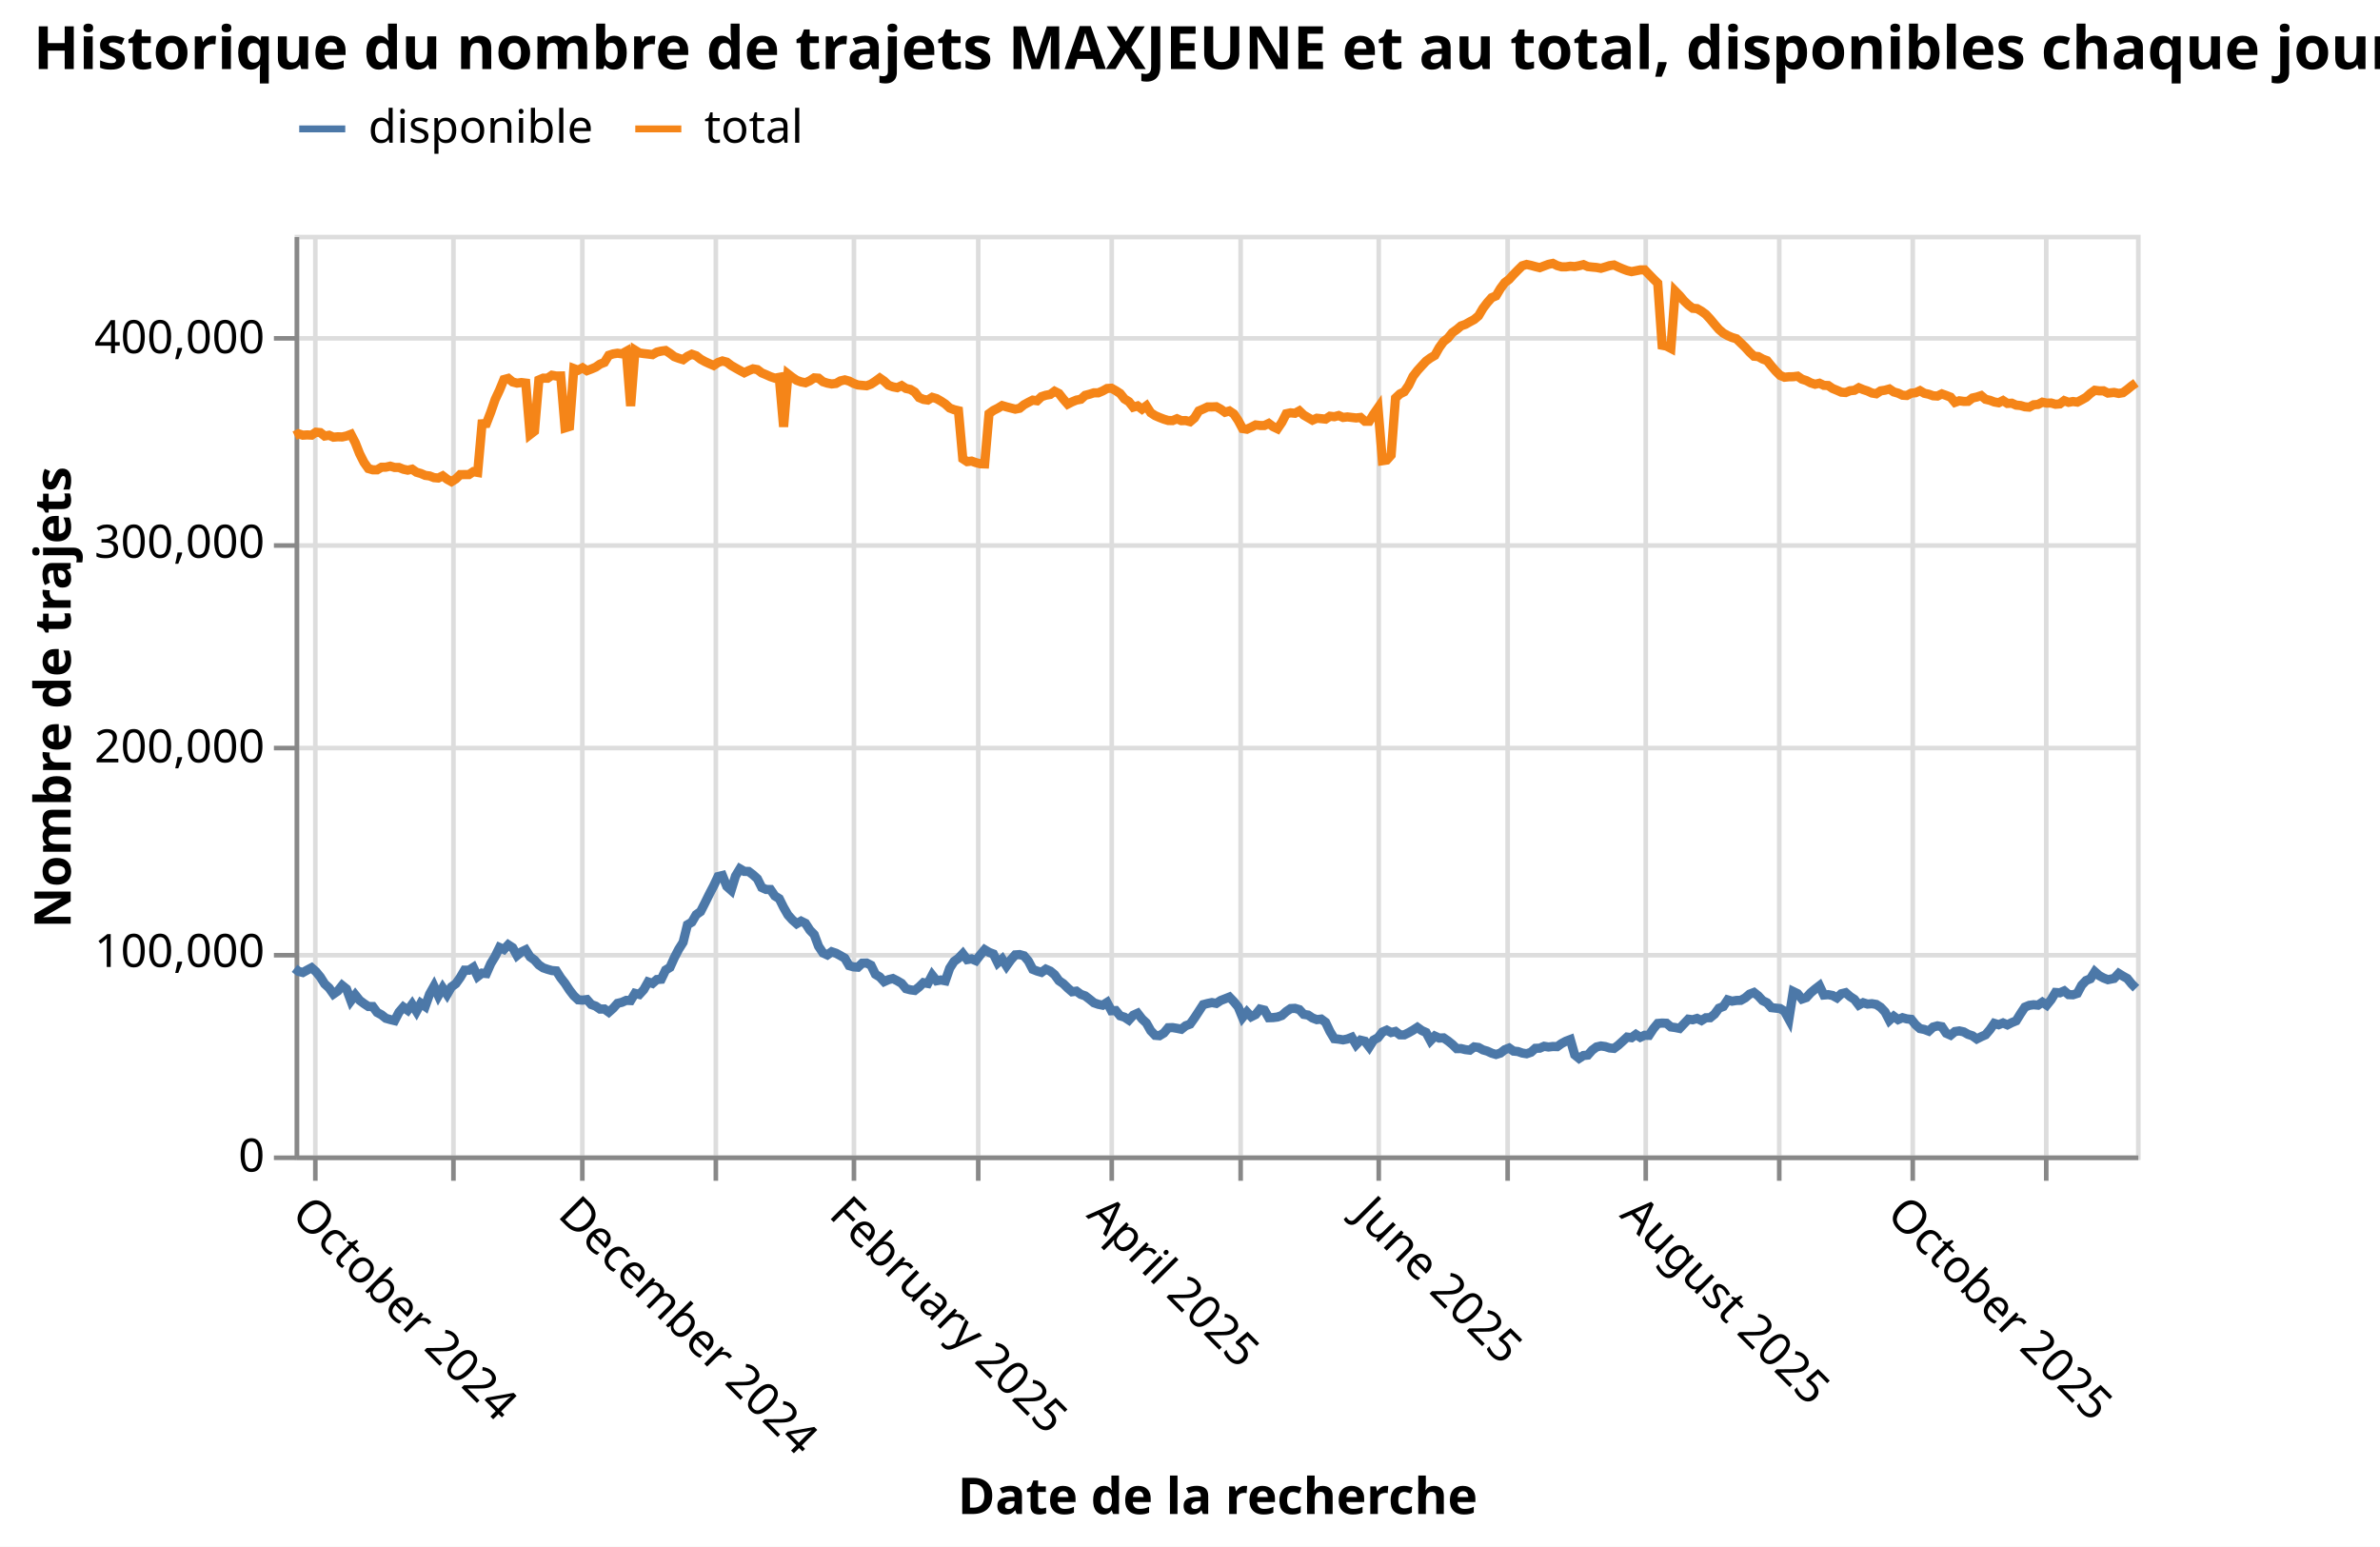
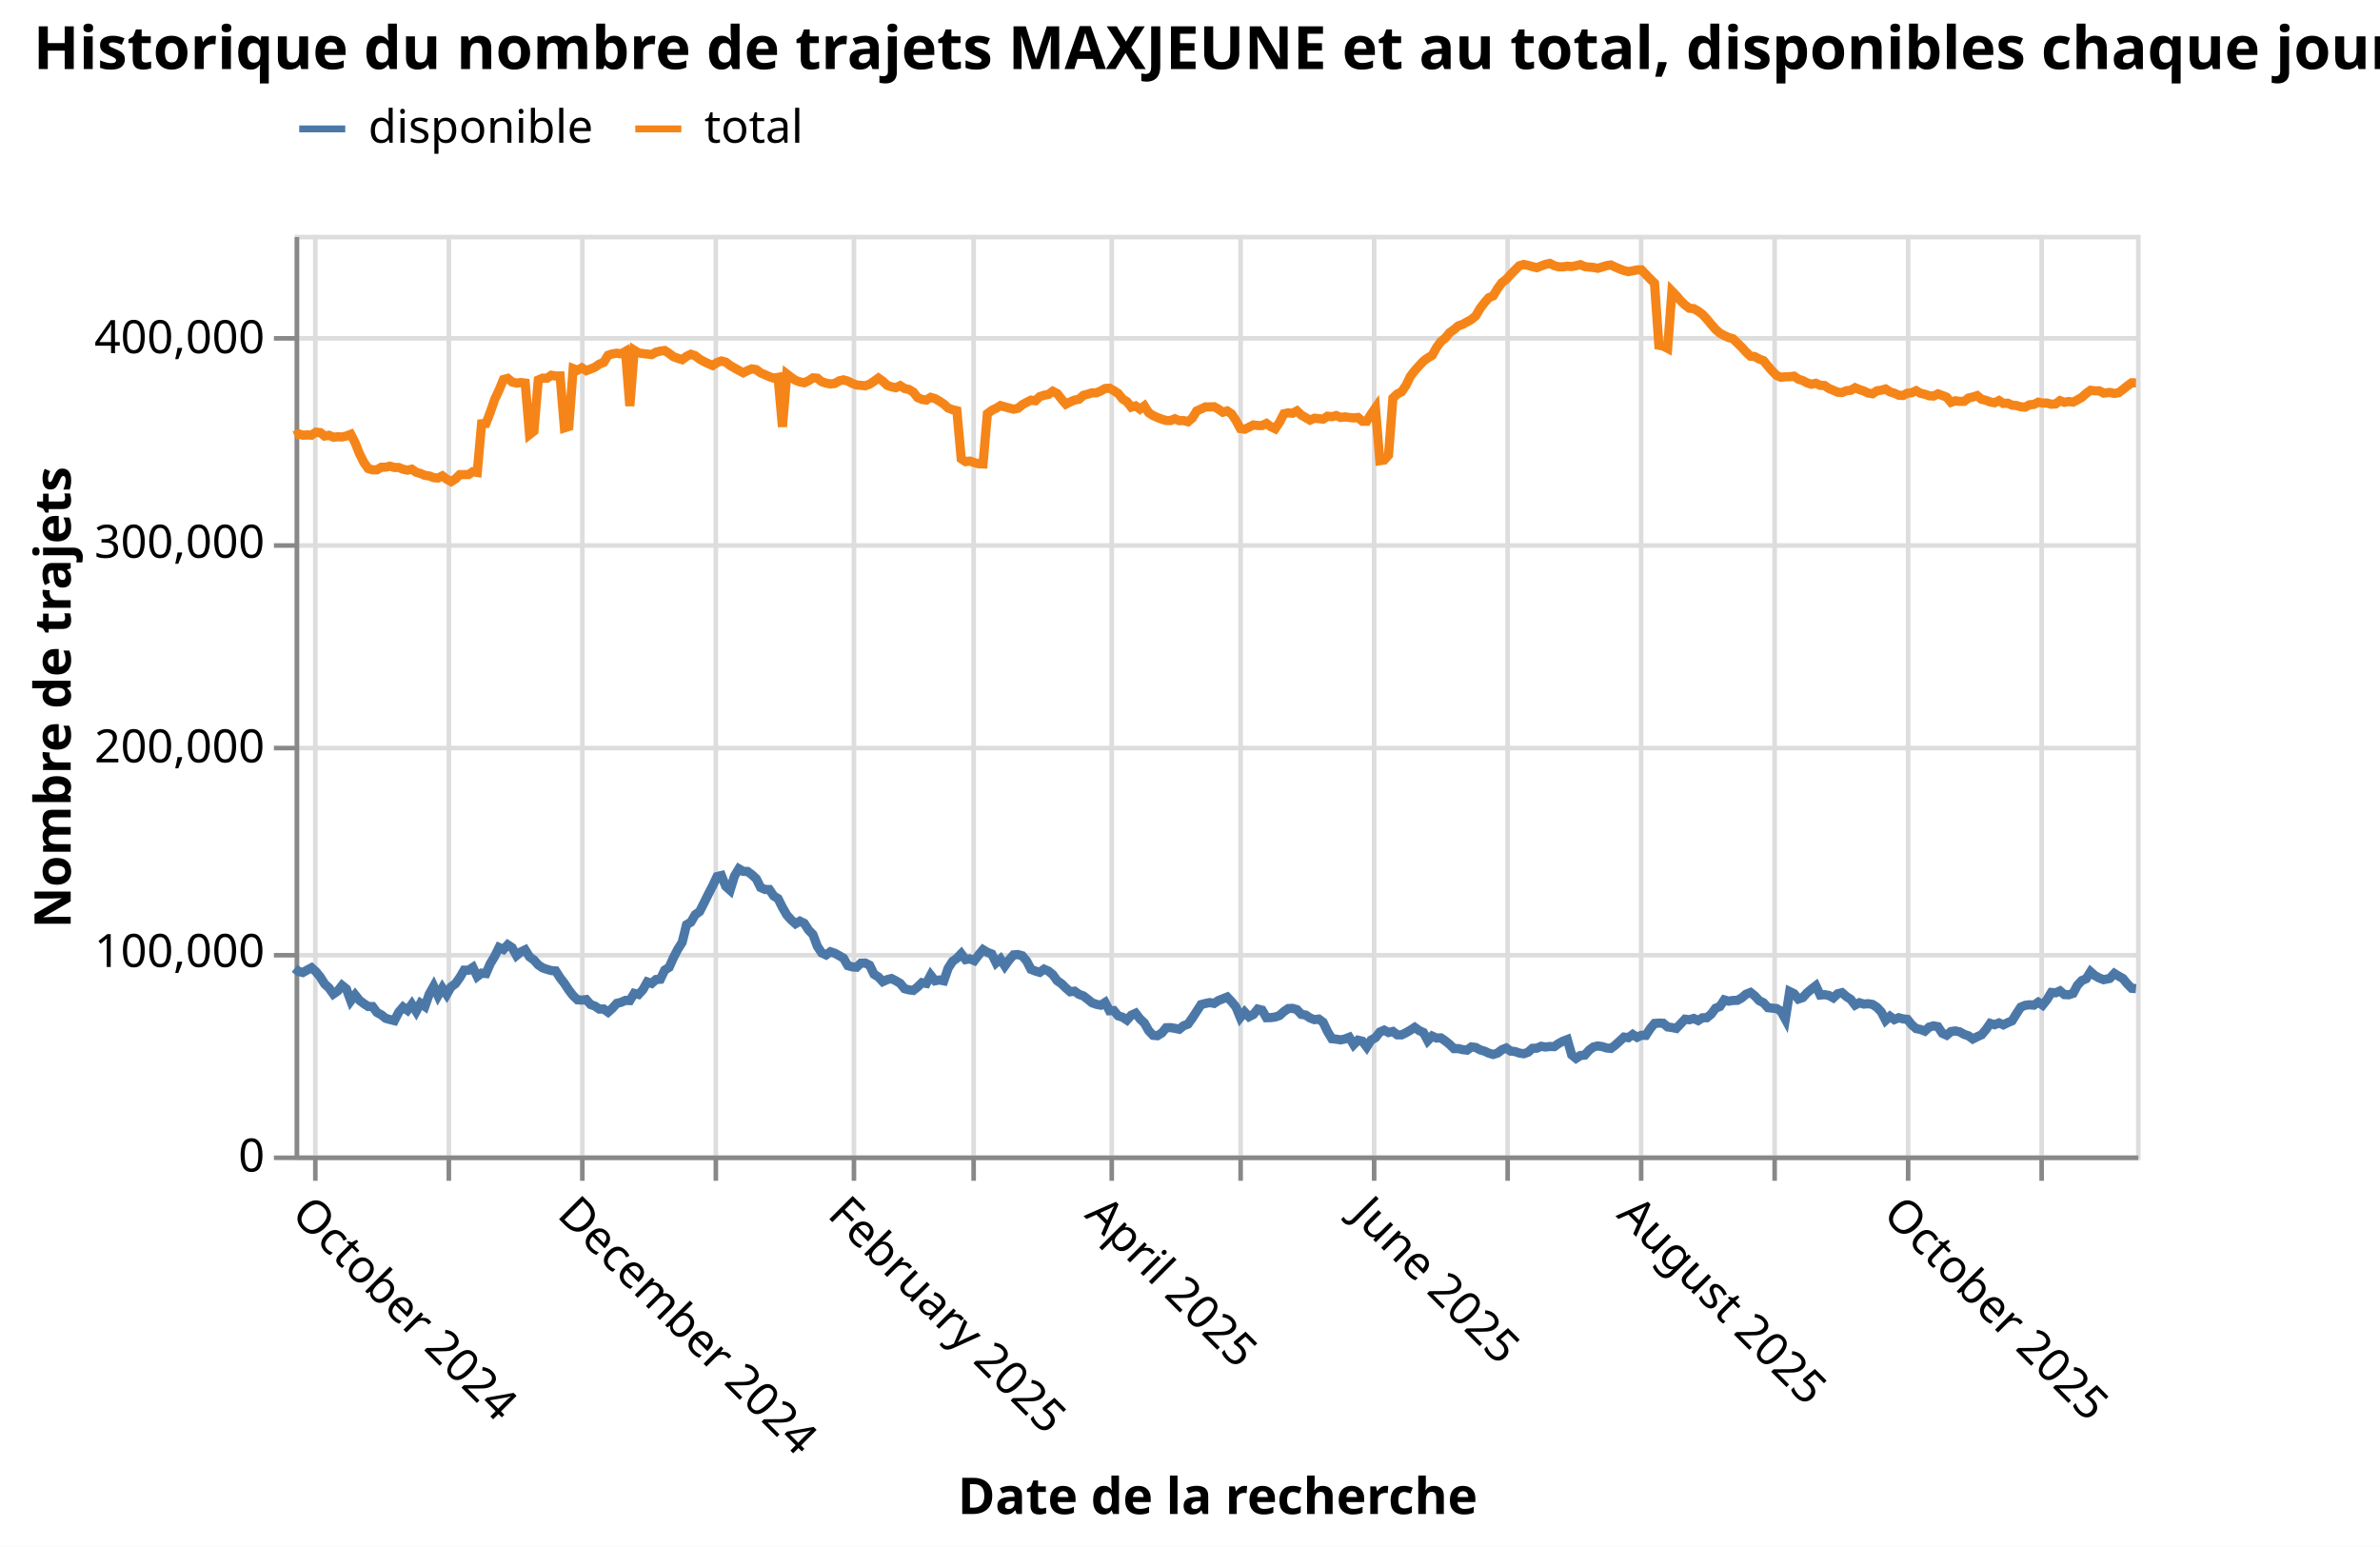
<svg xmlns="http://www.w3.org/2000/svg" version="1.1" class="marks" width="517" height="336" viewBox="0 0 517 336">
  <rect width="517" height="336" fill="white" />
  <g fill="none" stroke-miterlimit="10" transform="translate(64,51)">
    <g class="mark-group role-frame root" role="graphics-object" aria-roledescription="group mark container">
      <g transform="translate(0,0)">
        <path class="background" aria-hidden="true" d="M0.5,0.5h400v200h-400Z" stroke="#ddd" />
        <g>
          <g class="mark-group role-axis" aria-hidden="true">
            <g transform="translate(0.5,200.5)">
              <path class="background" aria-hidden="true" d="M0,0h0v0h0Z" pointer-events="none" />
              <g>
                <g class="mark-rule role-axis-grid" pointer-events="none">
                  <line transform="translate(4,-200)" x2="0" y2="200" stroke="#ddd" stroke-width="1" opacity="1" />
-                   <line transform="translate(34,-200)" x2="0" y2="200" stroke="#ddd" stroke-width="1" opacity="1" />
+                   <line transform="translate(33,-200)" x2="0" y2="200" stroke="#ddd" stroke-width="1" opacity="1" />
                  <line transform="translate(62,-200)" x2="0" y2="200" stroke="#ddd" stroke-width="1" opacity="1" />
                  <line transform="translate(91,-200)" x2="0" y2="200" stroke="#ddd" stroke-width="1" opacity="1" />
                  <line transform="translate(121,-200)" x2="0" y2="200" stroke="#ddd" stroke-width="1" opacity="1" />
-                   <line transform="translate(148,-200)" x2="0" y2="200" stroke="#ddd" stroke-width="1" opacity="1" />
+                   <line transform="translate(147,-200)" x2="0" y2="200" stroke="#ddd" stroke-width="1" opacity="1" />
                  <line transform="translate(177,-200)" x2="0" y2="200" stroke="#ddd" stroke-width="1" opacity="1" />
                  <line transform="translate(205,-200)" x2="0" y2="200" stroke="#ddd" stroke-width="1" opacity="1" />
-                   <line transform="translate(235,-200)" x2="0" y2="200" stroke="#ddd" stroke-width="1" opacity="1" />
+                   <line transform="translate(234,-200)" x2="0" y2="200" stroke="#ddd" stroke-width="1" opacity="1" />
                  <line transform="translate(263,-200)" x2="0" y2="200" stroke="#ddd" stroke-width="1" opacity="1" />
-                   <line transform="translate(293,-200)" x2="0" y2="200" stroke="#ddd" stroke-width="1" opacity="1" />
-                   <line transform="translate(322,-200)" x2="0" y2="200" stroke="#ddd" stroke-width="1" opacity="1" />
-                   <line transform="translate(351,-200)" x2="0" y2="200" stroke="#ddd" stroke-width="1" opacity="1" />
-                   <line transform="translate(380,-200)" x2="0" y2="200" stroke="#ddd" stroke-width="1" opacity="1" />
+                   <line transform="translate(292,-200)" x2="0" y2="200" stroke="#ddd" stroke-width="1" opacity="1" />
+                   <line transform="translate(321,-200)" x2="0" y2="200" stroke="#ddd" stroke-width="1" opacity="1" />
+                   <line transform="translate(350,-200)" x2="0" y2="200" stroke="#ddd" stroke-width="1" opacity="1" />
+                   <line transform="translate(379,-200)" x2="0" y2="200" stroke="#ddd" stroke-width="1" opacity="1" />
                </g>
              </g>
              <path class="foreground" aria-hidden="true" d="" pointer-events="none" display="none" />
            </g>
          </g>
          <g class="mark-group role-axis" aria-hidden="true">
            <g transform="translate(0.5,0.5)">
              <path class="background" aria-hidden="true" d="M0,0h0v0h0Z" pointer-events="none" />
              <g>
                <g class="mark-rule role-axis-grid" pointer-events="none">
                  <line transform="translate(0,200)" x2="400" y2="0" stroke="#ddd" stroke-width="1" opacity="1" />
                  <line transform="translate(0,156)" x2="400" y2="0" stroke="#ddd" stroke-width="1" opacity="1" />
                  <line transform="translate(0,111)" x2="400" y2="0" stroke="#ddd" stroke-width="1" opacity="1" />
                  <line transform="translate(0,67)" x2="400" y2="0" stroke="#ddd" stroke-width="1" opacity="1" />
                  <line transform="translate(0,22)" x2="400" y2="0" stroke="#ddd" stroke-width="1" opacity="1" />
                </g>
              </g>
              <path class="foreground" aria-hidden="true" d="" pointer-events="none" display="none" />
            </g>
          </g>
          <g class="mark-group role-axis" role="graphics-symbol" aria-roledescription="axis" aria-label="X-axis titled 'Date de la recherche' for a time scale with values from September 2024 to November 2025">
            <g transform="translate(0.5,200.5)">
              <path class="background" aria-hidden="true" d="M0,0h0v0h0Z" pointer-events="none" />
              <g>
                <g class="mark-rule role-axis-tick" pointer-events="none">
                  <line transform="translate(4,0)" x2="0" y2="5" stroke="#888" stroke-width="1" opacity="1" />
-                   <line transform="translate(34,0)" x2="0" y2="5" stroke="#888" stroke-width="1" opacity="1" />
+                   <line transform="translate(33,0)" x2="0" y2="5" stroke="#888" stroke-width="1" opacity="1" />
                  <line transform="translate(62,0)" x2="0" y2="5" stroke="#888" stroke-width="1" opacity="1" />
                  <line transform="translate(91,0)" x2="0" y2="5" stroke="#888" stroke-width="1" opacity="1" />
                  <line transform="translate(121,0)" x2="0" y2="5" stroke="#888" stroke-width="1" opacity="1" />
-                   <line transform="translate(148,0)" x2="0" y2="5" stroke="#888" stroke-width="1" opacity="1" />
+                   <line transform="translate(147,0)" x2="0" y2="5" stroke="#888" stroke-width="1" opacity="1" />
                  <line transform="translate(177,0)" x2="0" y2="5" stroke="#888" stroke-width="1" opacity="1" />
                  <line transform="translate(205,0)" x2="0" y2="5" stroke="#888" stroke-width="1" opacity="1" />
-                   <line transform="translate(235,0)" x2="0" y2="5" stroke="#888" stroke-width="1" opacity="1" />
+                   <line transform="translate(234,0)" x2="0" y2="5" stroke="#888" stroke-width="1" opacity="1" />
                  <line transform="translate(263,0)" x2="0" y2="5" stroke="#888" stroke-width="1" opacity="1" />
-                   <line transform="translate(293,0)" x2="0" y2="5" stroke="#888" stroke-width="1" opacity="1" />
-                   <line transform="translate(322,0)" x2="0" y2="5" stroke="#888" stroke-width="1" opacity="1" />
-                   <line transform="translate(351,0)" x2="0" y2="5" stroke="#888" stroke-width="1" opacity="1" />
-                   <line transform="translate(380,0)" x2="0" y2="5" stroke="#888" stroke-width="1" opacity="1" />
+                   <line transform="translate(292,0)" x2="0" y2="5" stroke="#888" stroke-width="1" opacity="1" />
+                   <line transform="translate(321,0)" x2="0" y2="5" stroke="#888" stroke-width="1" opacity="1" />
+                   <line transform="translate(350,0)" x2="0" y2="5" stroke="#888" stroke-width="1" opacity="1" />
+                   <line transform="translate(379,0)" x2="0" y2="5" stroke="#888" stroke-width="1" opacity="1" />
                </g>
                <g class="mark-text role-axis-label" pointer-events="none">
-                   <text text-anchor="start" transform="translate(4.14692,7) rotate(45) translate(0,8)" font-family="sans-serif" font-size="10px" fill="#000" opacity="1">October 2024</text>
-                   <text text-anchor="start" transform="translate(33.57916,7) rotate(45) translate(0,8)" font-family="sans-serif" font-size="10px" fill="#000" opacity="0">November 2024</text>
-                   <text text-anchor="start" transform="translate(62.06198,7) rotate(45) translate(0,8)" font-family="sans-serif" font-size="10px" fill="#000" opacity="1">December 2024</text>
-                   <text text-anchor="start" transform="translate(91.49423,7) rotate(45) translate(0,8)" font-family="sans-serif" font-size="10px" fill="#000" opacity="0">January 2025</text>
-                   <text text-anchor="start" transform="translate(120.9265,7) rotate(45) translate(0,8)" font-family="sans-serif" font-size="10px" fill="#000" opacity="1">February 2025</text>
-                   <text text-anchor="start" transform="translate(147.5104,7) rotate(45) translate(0,8)" font-family="sans-serif" font-size="10px" fill="#000" opacity="0">March 2025</text>
-                   <text text-anchor="start" transform="translate(176.9427,7) rotate(45) translate(0,8)" font-family="sans-serif" font-size="10px" fill="#000" opacity="1">April 2025</text>
-                   <text text-anchor="start" transform="translate(205.4255,7) rotate(45) translate(0,8)" font-family="sans-serif" font-size="10px" fill="#000" opacity="0">May 2025</text>
-                   <text text-anchor="start" transform="translate(234.8577,7) rotate(45) translate(0,8)" font-family="sans-serif" font-size="10px" fill="#000" opacity="1">June 2025</text>
-                   <text text-anchor="start" transform="translate(263.3406,7) rotate(45) translate(0,8)" font-family="sans-serif" font-size="10px" fill="#000" opacity="0">July 2025</text>
-                   <text text-anchor="start" transform="translate(292.7728,7) rotate(45) translate(0,8)" font-family="sans-serif" font-size="10px" fill="#000" opacity="1">August 2025</text>
-                   <text text-anchor="start" transform="translate(322.205,7) rotate(45) translate(0,8)" font-family="sans-serif" font-size="10px" fill="#000" opacity="0">September 2025</text>
-                   <text text-anchor="start" transform="translate(350.6879,7) rotate(45) translate(0,8)" font-family="sans-serif" font-size="10px" fill="#000" opacity="1">October 2025</text>
-                   <text text-anchor="start" transform="translate(380.1201,7) rotate(45) translate(0,8)" font-family="sans-serif" font-size="10px" fill="#000" opacity="0">November 2025</text>
+                   <text text-anchor="start" transform="translate(4.137103,7) rotate(45) translate(0,8)" font-family="sans-serif" font-size="10px" fill="#000" opacity="1">October 2024</text>
+                   <text text-anchor="start" transform="translate(33.49967,7) rotate(45) translate(0,8)" font-family="sans-serif" font-size="10px" fill="#000" opacity="0">November 2024</text>
+                   <text text-anchor="start" transform="translate(61.91506,7) rotate(45) translate(0,8)" font-family="sans-serif" font-size="10px" fill="#000" opacity="1">December 2024</text>
+                   <text text-anchor="start" transform="translate(91.27763,7) rotate(45) translate(0,8)" font-family="sans-serif" font-size="10px" fill="#000" opacity="0">January 2025</text>
+                   <text text-anchor="start" transform="translate(120.6402,7) rotate(45) translate(0,8)" font-family="sans-serif" font-size="10px" fill="#000" opacity="1">February 2025</text>
+                   <text text-anchor="start" transform="translate(147.1612,7) rotate(45) translate(0,8)" font-family="sans-serif" font-size="10px" fill="#000" opacity="0">March 2025</text>
+                   <text text-anchor="start" transform="translate(176.5238,7) rotate(45) translate(0,8)" font-family="sans-serif" font-size="10px" fill="#000" opacity="1">April 2025</text>
+                   <text text-anchor="start" transform="translate(204.9392,7) rotate(45) translate(0,8)" font-family="sans-serif" font-size="10px" fill="#000" opacity="0">May 2025</text>
+                   <text text-anchor="start" transform="translate(234.3018,7) rotate(45) translate(0,8)" font-family="sans-serif" font-size="10px" fill="#000" opacity="1">June 2025</text>
+                   <text text-anchor="start" transform="translate(262.7172,7) rotate(45) translate(0,8)" font-family="sans-serif" font-size="10px" fill="#000" opacity="0">July 2025</text>
+                   <text text-anchor="start" transform="translate(292.0797,7) rotate(45) translate(0,8)" font-family="sans-serif" font-size="10px" fill="#000" opacity="1">August 2025</text>
+                   <text text-anchor="start" transform="translate(321.4423,7) rotate(45) translate(0,8)" font-family="sans-serif" font-size="10px" fill="#000" opacity="0">September 2025</text>
+                   <text text-anchor="start" transform="translate(349.8577,7) rotate(45) translate(0,8)" font-family="sans-serif" font-size="10px" fill="#000" opacity="1">October 2025</text>
+                   <text text-anchor="start" transform="translate(379.2203,7) rotate(45) translate(0,8)" font-family="sans-serif" font-size="10px" fill="#000" opacity="0">November 2025</text>
                </g>
                <g class="mark-rule role-axis-domain" pointer-events="none">
                  <line transform="translate(0,0)" x2="400" y2="0" stroke="#888" stroke-width="1" opacity="1" />
                </g>
                <g class="mark-text role-axis-title" pointer-events="none">
                  <text text-anchor="middle" transform="translate(200,77.38337)" font-family="sans-serif" font-size="11px" font-weight="bold" fill="#000" opacity="1">Date de la recherche</text>
                </g>
              </g>
              <path class="foreground" aria-hidden="true" d="" pointer-events="none" display="none" />
            </g>
          </g>
          <g class="mark-group role-axis" role="graphics-symbol" aria-roledescription="axis" aria-label="Y-axis titled 'Nombre de trajets' for a linear scale with values from 0 to 450,000">
            <g transform="translate(0.5,0.5)">
              <path class="background" aria-hidden="true" d="M0,0h0v0h0Z" pointer-events="none" />
              <g>
                <g class="mark-rule role-axis-tick" pointer-events="none">
                  <line transform="translate(0,200)" x2="-5" y2="0" stroke="#888" stroke-width="1" opacity="1" />
                  <line transform="translate(0,156)" x2="-5" y2="0" stroke="#888" stroke-width="1" opacity="1" />
                  <line transform="translate(0,111)" x2="-5" y2="0" stroke="#888" stroke-width="1" opacity="1" />
                  <line transform="translate(0,67)" x2="-5" y2="0" stroke="#888" stroke-width="1" opacity="1" />
                  <line transform="translate(0,22)" x2="-5" y2="0" stroke="#888" stroke-width="1" opacity="1" />
                </g>
                <g class="mark-text role-axis-label" pointer-events="none">
                  <text text-anchor="end" transform="translate(-7,203)" font-family="sans-serif" font-size="10px" fill="#000" opacity="1">0</text>
                  <text text-anchor="end" transform="translate(-7,158.5556)" font-family="sans-serif" font-size="10px" fill="#000" opacity="1">100,000</text>
                  <text text-anchor="end" transform="translate(-7,114.1111)" font-family="sans-serif" font-size="10px" fill="#000" opacity="1">200,000</text>
                  <text text-anchor="end" transform="translate(-7,69.66667)" font-family="sans-serif" font-size="10px" fill="#000" opacity="1">300,000</text>
                  <text text-anchor="end" transform="translate(-7,25.22222)" font-family="sans-serif" font-size="10px" fill="#000" opacity="1">400,000</text>
                </g>
                <g class="mark-rule role-axis-domain" pointer-events="none">
                  <line transform="translate(0,200)" x2="0" y2="-200" stroke="#888" stroke-width="1" opacity="1" />
                </g>
                <g class="mark-text role-axis-title" pointer-events="none">
                  <text text-anchor="middle" transform="translate(-47.14746,100) rotate(-90) translate(0,-2)" font-family="sans-serif" font-size="11px" font-weight="bold" fill="#000" opacity="1">Nombre de trajets</text>
                </g>
              </g>
              <path class="foreground" aria-hidden="true" d="" pointer-events="none" display="none" />
            </g>
          </g>
          <g class="mark-group role-scope pathgroup" role="graphics-object" aria-roledescription="group mark container">
            <g transform="translate(0,0)">
              <path class="background" aria-hidden="true" d="M0,0h400v200h-400Z" />
              <g>
                <g class="mark-line role-mark marks" role="graphics-object" aria-roledescription="line mark container">
-                   <path aria-label="Date de la recherche: September 2024; Nombre de trajets: 91488; variable: disponible" role="graphics-symbol" aria-roledescription="line mark" d="M0,159.339L0.834,160.009L1.784,160.25L2.733,159.721L3.683,159.224L4.632,160.066L5.582,161.226L6.531,162.729L7.48,163.599L8.43,164.927L9.379,164.272L10.329,163.069L11.278,163.83L12.228,166.394L13.177,165.123L14.126,166.305L15.076,167.015L16.025,167.638L16.975,167.648L17.924,168.931L18.874,169.444L19.823,170.203L20.772,170.474L21.722,170.704L22.671,168.872L23.621,167.766L24.57,168.451L25.52,167.16L26.469,168.696L27.418,166.936L28.368,167.617L29.317,164.943L30.274,163.236L31.216,165.275L32.166,163.601L33.115,165.017L34.064,163.38L35.014,162.688L35.963,161.357L36.913,159.746L37.862,159.755L38.813,159.142L39.761,161.116L40.71,160.392L41.66,160.483L42.609,158.316L43.559,156.748L44.51,154.82L45.458,155.253L46.407,154.239L47.356,154.859L48.308,156.557L49.255,155.787L50.206,155.331L51.154,156.853L52.103,157.538L53.053,158.599L54.002,159.242L54.952,159.566L55.901,159.835L56.851,159.906L57.8,161.397L58.749,162.616L59.699,164.062L60.648,165.294L61.598,166.184L62.547,166.252L63.497,166.133L64.446,167.211L65.396,167.551L66.345,168.202L67.295,168.182L68.245,168.864L69.194,168.023L70.143,166.956L71.092,166.728L72.041,166.308L72.991,166.35L73.94,164.781L74.89,165.02L75.839,163.984L76.788,162.302L77.738,162.622L78.687,161.783L79.637,161.712L80.586,159.731L81.536,159.145L82.485,157.033L83.435,155.203L84.384,153.702L85.333,149.882L86.283,149.315L87.232,147.688L88.182,147.022L89.131,145.158L90.081,143.235L91.03,141.419L91.979,139.417L92.929,139.184L93.878,141.537L94.828,142.381L95.777,139.298L96.726,137.729L97.676,138.287L98.625,138.306L99.575,139.025L100.525,139.891L101.474,141.793L102.423,142.216L103.372,142.23L104.322,143.622L105.271,144.212L106.221,146.113L107.17,147.762L108.12,148.816L109.069,149.653L110.018,149.103L110.968,149.572L111.917,151.036L112.867,152.019L113.816,154.556L114.766,155.987L115.715,156.427L116.664,155.749L117.614,156.068L118.563,156.588L119.513,157.142L120.462,158.761L121.411,159.033L122.361,159.104L123.311,158.219L124.26,158.195L125.209,158.685L126.159,160.639L127.108,161.217L128.058,162.238L129.007,161.805L129.957,161.569L130.906,162.052L131.855,162.612L132.805,163.765L133.754,164.016L134.704,164.144L135.653,163.397L136.602,162.463L137.552,162.635L138.501,160.836L139.451,162.052L140.4,161.876L141.35,162.061L142.299,159.33L143.248,157.85L144.198,157.162L145.147,156.173L146.097,157.449L147.046,157.287L147.995,157.682L148.945,156.434L149.894,155.299L150.844,155.873L151.793,156.232L152.743,158.153L153.692,157.316L154.641,158.821L155.591,157.497L156.54,156.43L157.49,156.36L158.439,156.624L159.389,157.757L160.338,159.565L161.287,159.94L162.237,160.216L163.186,159.533L164.136,159.946L165.085,160.72L166.035,162.035L166.984,162.685L167.934,163.619L168.883,164.437L169.832,164.308L170.782,164.997L171.731,165.332L172.681,166.06L173.63,166.832L174.579,167.163L175.529,167.356L176.478,166.756L177.428,168.562L178.377,168.524L179.327,169.668L180.276,169.96L181.225,170.583L182.175,169.531L183.124,169.106L184.074,170.336L185.023,171.222L185.973,172.901L186.922,173.898L187.871,173.981L188.821,173.399L189.77,172.256L190.72,172.224L191.669,172.383L192.619,172.577L193.568,171.82L194.517,171.468L195.467,170.136L196.416,168.69L197.366,167.228L198.315,166.981L199.265,166.786L200.214,166.962L201.163,166.335L202.113,165.966L203.062,165.59L204.012,166.577L204.961,167.733L205.911,170.02L206.86,168.846L207.809,169.858L208.759,169.379L209.708,168.202L210.658,168.43L211.607,170.075L212.556,170.046L213.506,169.925L214.455,169.592L215.405,168.736L216.354,168.091L217.304,168.04L218.253,168.317L219.202,169.349L220.152,169.497L221.101,170.13L222.051,170.491L223,170.374L223.95,171.072L224.899,173.061L225.848,174.635L226.798,174.731L227.747,174.89L228.697,174.699L229.646,174.329L230.596,175.925L231.545,174.959L232.494,175.182L233.444,176.424L234.393,174.932L235.343,174.408L236.292,173.2L237.242,172.78L238.191,173.29L239.141,173.061L240.09,173.79L241.039,173.8L241.989,173.333L242.938,172.788L243.888,172.172L244.837,172.853L245.787,173.283L246.736,175.056L247.686,174.065L248.635,174.497L249.585,174.456L250.534,175.107L251.483,175.869L252.432,176.792L253.382,176.778L254.331,177.009L255.281,177.119L256.23,176.421L257.179,176.539L258.129,177.062L259.079,177.335L260.028,177.774L260.977,178.057L261.927,177.759L262.876,177.03L263.826,176.662L264.775,177.327L265.725,177.417L266.674,177.748L267.623,177.901L268.573,177.574L269.522,176.725L270.472,176.693L271.421,176.283L272.37,176.441L273.32,176.327L274.269,176.355L275.219,175.682L276.168,175.172L277.118,174.815L278.067,178.13L279.016,178.902L279.966,178.285L280.915,178.194L281.865,177.128L282.814,176.427L283.764,176.211L284.713,176.344L285.662,176.647L286.612,176.738L287.561,176.03L288.511,175.164L289.46,174.287L290.41,174.413L291.359,173.714L292.309,174.324L293.258,173.887L294.207,173.912L295.157,172.471L296.106,171.321L297.056,171.24L298.005,171.28L298.954,172.08L299.904,172.211L300.853,172.403L301.803,171.398L302.752,170.396L303.702,170.518L304.652,170.236L305.6,170.683L306.55,170.087L307.499,170.074L308.449,169.3L309.398,168.013L310.348,167.635L311.297,166.205L312.247,166.481L313.196,166.323L314.145,166.3L315.095,165.771L316.044,164.96L317.004,164.593L317.943,165.332L318.892,166.362L319.842,166.83L320.791,167.888L321.741,167.998L322.69,168.088L323.64,168.656L324.589,170.384L325.538,164.386L326.488,164.849L327.437,166.016L328.387,165.694L329.336,164.655L330.286,163.862L331.235,163.137L332.185,165.146L333.134,165.064L334.083,165.244L335.033,165.762L335.982,164.872L336.931,164.64L337.882,165.472L338.83,166.088L339.78,167.32L340.729,166.82L341.679,167.115L342.628,167.029L343.578,167.192L344.527,167.811L345.476,168.811L346.426,170.644L347.375,169.776L348.325,170.481L349.274,170.076L350.223,170.333L351.173,170.433L352.122,171.609L353.072,172.44L354.021,172.626L354.971,172.988L355.92,172.106L356.869,171.847L357.819,172.026L358.768,173.442L359.718,173.866L360.667,173.078L361.617,172.944L362.566,173.152L363.515,173.688L364.465,174.006L365.414,174.688L366.364,174.205L367.313,173.786L368.263,172.674L369.212,171.307L370.162,171.597L371.111,171.21L372.06,171.624L373.01,171.142L373.959,170.751L374.909,169.213L375.859,167.775L376.807,167.387L377.757,167.261L378.706,167.35L379.656,166.703L380.605,167.341L381.555,166.164L382.504,164.592L383.453,164.66L384.403,164.254L385.352,165.054L386.302,165.095L387.251,164.783L388.201,163.01L389.15,162.001L390.099,161.608L391.049,160.09L391.998,160.927L392.948,161.446L393.897,161.809L395.228,161.546L396.237,160.467L397.154,161.036L398.101,161.558L399.05,162.723L400,163.683" stroke="#4c78a8" stroke-width="2" />
+                   <path aria-label="Date de la recherche: September 2024; Nombre de trajets: 91488; variable: disponible" role="graphics-symbol" aria-roledescription="line mark" d="M0,159.339L0.832,160.009L1.78,160.25L2.727,159.721L3.674,159.224L4.621,160.066L5.569,161.226L6.516,162.729L7.463,163.599L8.41,164.927L9.357,164.272L10.304,163.069L11.251,163.83L12.199,166.394L13.146,165.123L14.093,166.305L15.04,167.015L15.987,167.638L16.935,167.648L17.882,168.931L18.829,169.444L19.776,170.203L20.723,170.474L21.67,170.704L22.618,168.872L23.565,167.766L24.512,168.451L25.459,167.16L26.406,168.696L27.353,166.936L28.301,167.617L29.248,164.943L30.202,163.236L31.142,165.275L32.09,163.601L33.037,165.017L33.984,163.38L34.931,162.688L35.878,161.357L36.825,159.746L37.772,159.755L38.721,159.142L39.667,161.116L40.614,160.392L41.561,160.483L42.509,158.316L43.455,156.748L44.405,154.82L45.35,155.253L46.297,154.239L47.244,154.859L48.194,156.557L49.139,155.787L50.087,155.331L51.033,156.853L51.98,157.538L52.927,158.599L53.874,159.242L54.822,159.566L55.769,159.835L56.716,159.906L57.663,161.397L58.61,162.616L59.558,164.062L60.505,165.294L61.452,166.184L62.399,166.252L63.347,166.133L64.294,167.211L65.241,167.551L66.188,168.202L67.135,168.182L68.083,168.864L69.03,168.023L69.977,166.956L70.924,166.728L71.871,166.308L72.818,166.35L73.765,164.781L74.712,165.02L75.66,163.984L76.607,162.302L77.554,162.622L78.501,161.783L79.448,161.712L80.395,159.731L81.343,159.145L82.29,157.033L83.237,155.203L84.184,153.702L85.131,149.882L86.079,149.315L87.026,147.688L87.973,147.022L88.92,145.158L89.867,143.235L90.814,141.419L91.762,139.417L92.709,139.184L93.656,141.537L94.603,142.381L95.55,139.298L96.497,137.729L97.445,138.287L98.392,138.306L99.339,139.025L100.287,139.891L101.234,141.793L102.181,142.216L103.128,142.23L104.075,143.622L105.022,144.212L105.969,146.113L106.916,147.762L107.864,148.816L108.811,149.653L109.758,149.103L110.705,149.572L111.652,151.036L112.599,152.019L113.547,154.556L114.494,155.987L115.441,156.427L116.388,155.749L117.335,156.068L118.283,156.588L119.23,157.142L120.177,158.761L121.124,159.033L122.071,159.104L123.019,158.219L123.966,158.195L124.913,158.685L125.86,160.639L126.807,161.217L127.754,162.238L128.702,161.805L129.649,161.569L130.596,162.052L131.543,162.612L132.49,163.765L133.437,164.016L134.385,164.144L135.332,163.397L136.279,162.463L137.226,162.635L138.174,160.836L139.121,162.052L140.068,161.876L141.015,162.061L141.962,159.33L142.909,157.85L143.856,157.162L144.804,156.173L145.751,157.449L146.698,157.287L147.645,157.682L148.592,156.434L149.54,155.299L150.487,155.873L151.434,156.232L152.381,158.153L153.328,157.316L154.275,158.821L155.223,157.497L156.17,156.43L157.117,156.36L158.064,156.624L159.011,157.757L159.958,159.565L160.906,159.94L161.853,160.216L162.8,159.533L163.747,159.946L164.694,160.72L165.642,162.035L166.589,162.685L167.536,163.619L168.483,164.437L169.43,164.308L170.377,164.997L171.325,165.332L172.272,166.06L173.219,166.832L174.166,167.163L175.113,167.356L176.061,166.756L177.008,168.562L177.955,168.524L178.902,169.668L179.849,169.96L180.796,170.583L181.744,169.531L182.691,169.106L183.638,170.336L184.585,171.222L185.532,172.901L186.48,173.898L187.427,173.981L188.374,173.399L189.321,172.256L190.268,172.224L191.215,172.383L192.163,172.577L193.11,171.82L194.057,171.468L195.004,170.136L195.951,168.69L196.898,167.228L197.846,166.981L198.793,166.786L199.74,166.962L200.687,166.335L201.634,165.966L202.582,165.59L203.529,166.577L204.476,167.733L205.423,170.02L206.37,168.846L207.317,169.858L208.265,169.379L209.212,168.202L210.159,168.43L211.106,170.075L212.053,170.046L213,169.925L213.948,169.592L214.895,168.736L215.842,168.091L216.789,168.04L217.736,168.317L218.684,169.349L219.631,169.497L220.578,170.13L221.525,170.491L222.472,170.374L223.419,171.072L224.367,173.061L225.314,174.635L226.261,174.731L227.208,174.89L228.155,174.699L229.102,174.329L230.05,175.925L230.997,174.959L231.944,175.182L232.891,176.424L233.839,174.932L234.786,174.408L235.733,173.2L236.68,172.78L237.627,173.29L238.574,173.061L239.522,173.79L240.469,173.8L241.416,173.333L242.363,172.788L243.31,172.172L244.258,172.853L245.205,173.283L246.152,175.056L247.099,174.065L248.047,174.497L248.994,174.456L249.941,175.107L250.888,175.869L251.835,176.792L252.782,176.778L253.729,177.009L254.676,177.119L255.624,176.421L256.571,176.539L257.518,177.062L258.465,177.335L259.412,177.774L260.359,178.057L261.307,177.759L262.254,177.03L263.201,176.662L264.148,177.327L265.095,177.417L266.043,177.748L266.99,177.901L267.937,177.574L268.884,176.725L269.831,176.693L270.779,176.283L271.726,176.441L272.673,176.327L273.62,176.355L274.567,175.682L275.514,175.172L276.462,174.815L277.409,178.13L278.356,178.902L279.303,178.285L280.25,178.194L281.197,177.128L282.145,176.427L283.092,176.211L284.039,176.344L284.986,176.647L285.934,176.738L286.881,176.03L287.828,175.164L288.775,174.287L289.722,174.413L290.669,173.714L291.617,174.324L292.564,173.887L293.511,173.912L294.458,172.471L295.405,171.321L296.352,171.24L297.3,171.28L298.247,172.08L299.194,172.211L300.141,172.403L301.088,171.398L302.035,170.396L302.983,170.518L303.931,170.236L304.877,170.683L305.824,170.087L306.771,170.074L307.719,169.3L308.666,168.013L309.613,167.635L310.56,166.205L311.507,166.481L312.454,166.323L313.402,166.3L314.349,165.771L315.296,164.96L316.253,164.593L317.19,165.332L318.138,166.362L319.085,166.83L320.032,167.888L320.979,167.998L321.926,168.088L322.873,168.656L323.821,170.384L324.768,164.386L325.715,164.849L326.662,166.016L327.609,165.694L328.556,164.655L329.504,163.862L330.451,163.137L331.398,165.146L332.345,165.064L333.292,165.244L334.24,165.762L335.187,164.872L336.134,164.64L337.082,165.472L338.028,166.088L338.976,167.32L339.923,166.82L340.87,167.115L341.817,167.029L342.764,167.192L343.711,167.811L344.659,168.811L345.606,170.644L346.553,169.776L347.5,170.481L348.447,170.076L349.394,170.333L350.342,170.433L351.289,171.609L352.236,172.44L353.183,172.626L354.13,172.988L355.077,172.106L356.025,171.847L356.972,172.026L357.919,173.442L358.866,173.866L359.813,173.078L360.761,172.944L361.708,173.152L362.655,173.688L363.602,174.006L364.549,174.688L365.496,174.205L366.444,173.786L367.391,172.674L368.338,171.307L369.285,171.597L370.232,171.21L371.179,171.624L372.127,171.142L373.074,170.751L374.021,169.213L374.97,167.775L375.915,167.387L376.863,167.261L377.81,167.35L378.757,166.703L379.704,167.341L380.652,166.164L381.598,164.592L382.546,164.66L383.493,164.254L384.44,165.054L385.387,165.095L386.335,164.783L387.282,163.01L388.229,162.001L389.176,161.608L390.123,160.09L391.07,160.927L392.018,161.446L392.965,161.809L394.293,161.546L395.299,160.467L396.214,161.036L397.159,161.558L398.105,162.723L399.053,163.683L400,163.763" stroke="#4c78a8" stroke-width="2" />
                </g>
              </g>
              <path class="foreground" aria-hidden="true" d="" display="none" />
            </g>
            <g transform="translate(0,0)">
              <path class="background" aria-hidden="true" d="M0,0h400v200h-400Z" />
              <g>
                <g class="mark-line role-mark marks" role="graphics-object" aria-roledescription="line mark container">
-                   <path aria-label="Date de la recherche: September 2024; Nombre de trajets: 351801; variable: total" role="graphics-symbol" aria-roledescription="line mark" d="M0,43.644L0.834,43.23L1.784,43.532L2.733,43.471L3.683,43.523L4.632,42.888L5.582,42.975L6.531,43.715L7.48,43.55L8.43,43.967L9.379,43.883L10.329,43.916L11.278,43.705L12.228,43.343L13.177,45.168L14.126,47.57L15.076,49.451L16.025,50.78L16.975,51.056L17.924,51.055L18.874,50.496L19.823,50.482L20.772,50.263L21.722,50.547L22.671,50.55L23.621,50.929L24.57,51.131L25.52,50.923L26.469,51.584L27.418,51.856L28.368,52.263L29.317,52.39L30.274,52.759L31.216,52.836L32.166,52.374L33.115,53.093L34.064,53.62L35.014,53.032L35.963,52.105L36.913,52.092L37.862,52.091L38.813,51.462L39.761,51.622L40.71,41.063L41.66,40.994L42.609,38.53L43.559,35.785L44.51,33.752L45.458,31.452L46.407,31.196L47.356,31.976L48.308,32.224L49.255,32.1L50.206,32.214L51.154,43.381L52.103,42.648L53.053,31.545L54.002,31.141L54.952,31.16L55.901,30.515L56.851,30.687L57.8,30.67L58.749,41.943L59.699,41.649L60.648,29.061L61.598,29.416L62.547,28.902L63.497,29.519L64.446,29.164L65.396,28.757L66.345,28.1L67.295,27.722L68.245,26.185L69.194,25.875L70.143,25.729L71.092,25.856L72.041,25.331L72.991,37.198L73.94,25.074L74.89,25.668L75.839,25.804L76.788,25.909L77.738,26.032L78.687,25.492L79.637,25.271L80.586,25.142L81.536,25.764L82.485,26.482L83.435,26.828L84.384,27.121L85.333,26.415L86.283,25.957L87.232,26.279L88.182,27.016L89.131,27.544L90.081,27.983L91.03,28.387L91.979,27.747L92.929,27.414L93.878,27.669L94.828,28.387L95.777,28.939L96.726,29.468L97.676,29.973L98.625,29.508L99.575,29.126L100.525,29.288L101.474,30.003L102.423,30.398L103.372,30.824L104.322,31.144L105.271,30.97L106.221,41.714L107.17,30.252L108.12,30.988L109.069,31.619L110.018,31.958L110.968,32.143L111.917,31.707L112.867,31.087L113.816,31.152L114.766,31.917L115.715,32.222L116.664,32.403L117.614,32.294L118.563,31.743L119.513,31.524L120.462,31.784L121.411,32.277L122.361,32.624L123.311,32.712L124.26,32.796L125.209,32.445L126.159,31.822L127.108,31.126L128.058,31.789L129.007,32.685L129.957,33.031L130.906,33.212L131.855,32.773L132.805,33.388L133.754,33.592L134.704,34.164L135.653,35.362L136.602,35.763L137.552,35.899L138.501,35.315L139.451,35.592L140.4,36.133L141.35,36.764L142.299,37.632L143.248,37.992L144.198,38.217L145.147,48.657L146.097,49.276L147.046,49.164L147.995,49.493L148.945,49.746L149.894,49.778L150.844,38.859L151.793,38.161L152.743,37.686L153.692,37.108L154.641,37.387L155.591,37.632L156.54,37.878L157.49,37.688L158.439,36.921L159.389,36.403L160.338,35.921L161.287,36.056L162.237,35.163L163.186,34.855L164.136,34.686L165.085,33.996L166.035,34.483L166.984,35.695L167.934,36.783L168.883,36.296L169.832,35.908L170.782,35.731L171.731,34.88L172.681,34.631L173.63,34.328L174.579,34.329L175.529,33.922L176.478,33.396L177.428,33.329L178.377,33.858L179.327,34.476L180.276,35.666L181.225,36.248L182.175,37.45L183.124,37.177L184.074,37.877L185.023,37.17L185.973,38.661L186.922,39.278L187.871,39.69L188.821,40.057L189.77,40.341L190.72,40.363L191.669,39.966L192.619,40.384L193.568,40.357L194.517,40.606L195.467,39.799L196.416,38.261L197.366,37.851L198.315,37.399L199.265,37.4L200.214,37.352L201.163,37.876L202.113,38.551L203.062,38.273L204.012,38.913L204.961,40.323L205.911,42.092L206.86,42.238L207.809,41.801L208.759,41.309L209.708,41.427L210.658,41.43L211.607,40.981L212.556,41.689L213.506,42.137L214.455,40.74L215.405,38.877L216.354,38.676L217.304,38.774L218.253,38.256L219.202,39.166L220.152,39.717L221.101,40.268L222.051,39.847L223,39.945L223.95,40.043L224.899,39.415L225.848,39.523L226.798,39.268L227.747,39.68L228.697,39.566L229.646,39.679L230.596,39.789L231.545,39.682L232.494,40.502L233.444,40.502L234.393,38.96L235.343,37.599L236.292,49.079L237.242,48.936L238.191,47.866L239.141,35.477L240.09,34.581L241.039,34.1L241.989,32.722L242.938,30.764L243.888,29.522L244.837,28.472L245.787,27.45L246.736,26.752L247.686,26.195L248.635,24.508L249.585,23.186L250.534,22.453L251.483,21.27L252.432,20.594L253.382,19.795L254.331,19.459L255.281,18.917L256.23,18.407L257.179,17.611L258.129,15.996L259.079,14.744L260.028,13.67L260.977,13.268L261.927,11.688L262.876,10.401L263.826,9.68L264.775,8.634L265.725,7.666L266.674,6.733L267.623,6.447L268.573,6.648L269.522,6.913L270.472,7.142L271.421,6.778L272.37,6.423L273.32,6.221L274.269,6.697L275.219,6.961L276.168,6.967L277.118,6.828L278.067,6.909L279.016,6.72L279.966,6.489L280.915,6.91L281.865,7.019L282.814,7.102L283.764,7.276L284.713,7L285.662,6.7L286.612,6.562L287.561,7.013L288.511,7.419L289.46,7.774L290.41,8.004L291.359,7.824L292.309,7.632L293.258,7.624L294.207,8.608L295.157,9.588L296.106,10.514L297.056,23.998L298.005,24.18L298.954,24.671L299.904,12.251L300.853,13.22L301.803,14.339L302.752,15.249L303.702,15.966L304.652,16.04L305.6,16.588L306.55,17.289L307.499,18.311L308.449,19.453L309.398,20.548L310.348,21.367L311.297,21.895L312.247,22.307L313.196,22.592L314.145,23.508L315.095,24.434L316.044,25.478L317.004,26.376L317.943,26.459L318.892,26.994L319.842,27.342L320.791,28.512L321.741,29.606L322.69,30.551L323.64,30.946L324.589,30.848L325.538,30.833L326.488,30.717L327.437,31.369L328.387,31.672L329.336,32.168L330.286,32.468L331.235,32.252L332.185,32.707L333.134,32.744L334.083,33.391L335.033,33.776L335.982,34.194L336.931,34.264L337.882,33.874L338.83,33.784L339.78,33.23L340.729,33.629L341.679,33.935L342.628,34.376L343.578,34.532L344.527,33.903L345.476,33.763L346.426,33.499L347.375,34.137L348.325,34.408L349.274,34.85L350.223,34.911L351.173,34.408L352.122,34.312L353.072,33.871L354.021,34.43L354.971,34.635L355.92,34.972L356.869,35.029L357.819,34.567L358.768,34.906L359.718,35.273L360.667,36.404L361.617,36.064L362.566,36.193L363.515,36.184L364.465,35.46L365.414,35.25L366.364,34.94L367.313,35.736L368.263,35.958L369.212,36.317L370.162,36.487L371.111,36.016L372.06,36.638L373.01,36.584L373.959,37.003L374.909,37.092L375.859,37.367L376.807,37.441L377.757,36.927L378.706,36.857L379.656,36.367L380.605,36.565L381.555,36.544L382.504,36.812L383.453,36.737L384.403,36.034L385.352,36.394L386.302,36.221L387.251,36.347L388.201,35.854L389.15,35.315L390.099,34.461L391.049,33.782L391.998,33.904L392.948,33.897L393.897,34.39L395.228,34.251L396.237,34.461L397.154,34.308L398.101,33.611L399.05,32.839L400,32.159" stroke="#f58518" stroke-width="2" />
+                   <path aria-label="Date de la recherche: September 2024; Nombre de trajets: 351801; variable: total" role="graphics-symbol" aria-roledescription="line mark" d="M0,43.644L0.832,43.23L1.78,43.532L2.727,43.471L3.674,43.523L4.621,42.888L5.569,42.975L6.516,43.715L7.463,43.55L8.41,43.967L9.357,43.883L10.304,43.916L11.251,43.705L12.199,43.343L13.146,45.168L14.093,47.57L15.04,49.451L15.987,50.78L16.935,51.056L17.882,51.055L18.829,50.496L19.776,50.482L20.723,50.263L21.67,50.547L22.618,50.55L23.565,50.929L24.512,51.131L25.459,50.923L26.406,51.584L27.353,51.856L28.301,52.263L29.248,52.39L30.202,52.759L31.142,52.836L32.09,52.374L33.037,53.093L33.984,53.62L34.931,53.032L35.878,52.105L36.825,52.092L37.772,52.091L38.721,51.462L39.667,51.622L40.614,41.063L41.561,40.994L42.509,38.53L43.455,35.785L44.405,33.752L45.35,31.452L46.297,31.196L47.244,31.976L48.194,32.224L49.139,32.1L50.087,32.214L51.033,43.381L51.98,42.648L52.927,31.545L53.874,31.141L54.822,31.16L55.769,30.515L56.716,30.687L57.663,30.67L58.61,41.943L59.558,41.649L60.505,29.061L61.452,29.416L62.399,28.902L63.347,29.519L64.294,29.164L65.241,28.757L66.188,28.1L67.135,27.722L68.083,26.185L69.03,25.875L69.977,25.729L70.924,25.856L71.871,25.331L72.818,37.198L73.765,25.074L74.712,25.668L75.66,25.804L76.607,25.909L77.554,26.032L78.501,25.492L79.448,25.271L80.395,25.142L81.343,25.764L82.29,26.482L83.237,26.828L84.184,27.121L85.131,26.415L86.079,25.957L87.026,26.279L87.973,27.016L88.92,27.544L89.867,27.983L90.814,28.387L91.762,27.747L92.709,27.414L93.656,27.669L94.603,28.387L95.55,28.939L96.497,29.468L97.445,29.973L98.392,29.508L99.339,29.126L100.287,29.288L101.234,30.003L102.181,30.398L103.128,30.824L104.075,31.144L105.022,30.97L105.969,41.714L106.916,30.252L107.864,30.988L108.811,31.619L109.758,31.958L110.705,32.143L111.652,31.707L112.599,31.087L113.547,31.152L114.494,31.917L115.441,32.222L116.388,32.403L117.335,32.294L118.283,31.743L119.23,31.524L120.177,31.784L121.124,32.277L122.071,32.624L123.019,32.712L123.966,32.796L124.913,32.445L125.86,31.822L126.807,31.126L127.754,31.789L128.702,32.685L129.649,33.031L130.596,33.212L131.543,32.773L132.49,33.388L133.437,33.592L134.385,34.164L135.332,35.362L136.279,35.763L137.226,35.899L138.174,35.315L139.121,35.592L140.068,36.133L141.015,36.764L141.962,37.632L142.909,37.992L143.856,38.217L144.804,48.657L145.751,49.276L146.698,49.164L147.645,49.493L148.592,49.746L149.54,49.778L150.487,38.859L151.434,38.161L152.381,37.686L153.328,37.108L154.275,37.387L155.223,37.632L156.17,37.878L157.117,37.688L158.064,36.921L159.011,36.403L159.958,35.921L160.906,36.056L161.853,35.163L162.8,34.855L163.747,34.686L164.694,33.996L165.642,34.483L166.589,35.695L167.536,36.783L168.483,36.296L169.43,35.908L170.377,35.731L171.325,34.88L172.272,34.631L173.219,34.328L174.166,34.329L175.113,33.922L176.061,33.396L177.008,33.329L177.955,33.858L178.902,34.476L179.849,35.666L180.796,36.248L181.744,37.45L182.691,37.177L183.638,37.877L184.585,37.17L185.532,38.661L186.48,39.278L187.427,39.69L188.374,40.057L189.321,40.341L190.268,40.363L191.215,39.966L192.163,40.384L193.11,40.357L194.057,40.606L195.004,39.799L195.951,38.261L196.898,37.851L197.846,37.399L198.793,37.4L199.74,37.352L200.687,37.876L201.634,38.551L202.582,38.273L203.529,38.913L204.476,40.323L205.423,42.092L206.37,42.238L207.317,41.801L208.265,41.309L209.212,41.427L210.159,41.43L211.106,40.981L212.053,41.689L213,42.137L213.948,40.74L214.895,38.877L215.842,38.676L216.789,38.774L217.736,38.256L218.684,39.166L219.631,39.717L220.578,40.268L221.525,39.847L222.472,39.945L223.419,40.043L224.367,39.415L225.314,39.523L226.261,39.268L227.208,39.68L228.155,39.566L229.102,39.679L230.05,39.789L230.997,39.682L231.944,40.502L232.891,40.502L233.839,38.96L234.786,37.599L235.733,49.079L236.68,48.936L237.627,47.866L238.574,35.477L239.522,34.581L240.469,34.1L241.416,32.722L242.363,30.764L243.31,29.522L244.258,28.472L245.205,27.45L246.152,26.752L247.099,26.195L248.047,24.508L248.994,23.186L249.941,22.453L250.888,21.27L251.835,20.594L252.782,19.795L253.729,19.459L254.676,18.917L255.624,18.407L256.571,17.611L257.518,15.996L258.465,14.744L259.412,13.67L260.359,13.268L261.307,11.688L262.254,10.401L263.201,9.68L264.148,8.634L265.095,7.666L266.043,6.733L266.99,6.447L267.937,6.648L268.884,6.913L269.831,7.142L270.779,6.778L271.726,6.423L272.673,6.221L273.62,6.697L274.567,6.961L275.514,6.967L276.462,6.828L277.409,6.909L278.356,6.72L279.303,6.489L280.25,6.91L281.197,7.019L282.145,7.102L283.092,7.276L284.039,7L284.986,6.7L285.934,6.562L286.881,7.013L287.828,7.419L288.775,7.774L289.722,8.004L290.669,7.824L291.617,7.632L292.564,7.624L293.511,8.608L294.458,9.588L295.405,10.514L296.352,23.998L297.3,24.18L298.247,24.671L299.194,12.251L300.141,13.22L301.088,14.339L302.035,15.249L302.983,15.966L303.931,16.04L304.877,16.588L305.824,17.289L306.771,18.311L307.719,19.453L308.666,20.548L309.613,21.367L310.56,21.895L311.507,22.307L312.454,22.592L313.402,23.508L314.349,24.434L315.296,25.478L316.253,26.376L317.19,26.459L318.138,26.994L319.085,27.342L320.032,28.512L320.979,29.606L321.926,30.551L322.873,30.946L323.821,30.848L324.768,30.833L325.715,30.717L326.662,31.369L327.609,31.672L328.556,32.168L329.504,32.468L330.451,32.252L331.398,32.707L332.345,32.744L333.292,33.391L334.24,33.776L335.187,34.194L336.134,34.264L337.082,33.874L338.028,33.784L338.976,33.23L339.923,33.629L340.87,33.935L341.817,34.376L342.764,34.532L343.711,33.903L344.659,33.763L345.606,33.499L346.553,34.137L347.5,34.408L348.447,34.85L349.394,34.911L350.342,34.408L351.289,34.312L352.236,33.871L353.183,34.43L354.13,34.635L355.077,34.972L356.025,35.029L356.972,34.567L357.919,34.906L358.866,35.273L359.813,36.404L360.761,36.064L361.708,36.193L362.655,36.184L363.602,35.46L364.549,35.25L365.496,34.94L366.444,35.736L367.391,35.958L368.338,36.317L369.285,36.487L370.232,36.016L371.179,36.638L372.127,36.584L373.074,37.003L374.021,37.092L374.97,37.367L375.915,37.441L376.863,36.927L377.81,36.857L378.757,36.367L379.704,36.565L380.652,36.544L381.598,36.812L382.546,36.737L383.493,36.034L384.44,36.394L385.387,36.221L386.335,36.347L387.282,35.854L388.229,35.315L389.176,34.461L390.123,33.782L391.07,33.904L392.018,33.897L392.965,34.39L394.293,34.251L395.299,34.461L396.214,34.308L397.159,33.611L398.105,32.839L399.053,32.159L400,32.164" stroke="#f58518" stroke-width="2" />
                </g>
              </g>
              <path class="foreground" aria-hidden="true" d="" display="none" />
            </g>
          </g>
          <g class="mark-group role-legend" role="graphics-symbol" aria-roledescription="legend" aria-label="Symbol legend for stroke color with 2 values: disponible, total">
            <g transform="translate(0,-29)">
              <path class="background" aria-hidden="true" d="M0,0h108v11h-108Z" pointer-events="none" />
              <g>
                <g class="mark-group role-legend-entry">
                  <g transform="translate(0,0)">
                    <path class="background" aria-hidden="true" d="M0,0h0v0h0Z" pointer-events="none" />
                    <g>
                      <g class="mark-group role-scope" role="graphics-object" aria-roledescription="group mark container">
                        <g transform="translate(0,0)">
                          <path class="background" aria-hidden="true" d="M0,0h61.034v11h-61.034Z" pointer-events="none" opacity="1" />
                          <g>
                            <g class="mark-symbol role-legend-symbol" pointer-events="none">
                              <path transform="translate(6,6)" d="M-5,0L5,0" stroke="#4c78a8" stroke-width="1.5" opacity="1" />
                            </g>
                            <g class="mark-text role-legend-label" pointer-events="none">
                              <text text-anchor="start" transform="translate(16,9)" font-family="sans-serif" font-size="10px" fill="#000" opacity="1">disponible</text>
                            </g>
                          </g>
                          <path class="foreground" aria-hidden="true" d="" pointer-events="none" display="none" />
                        </g>
                        <g transform="translate(73,0)">
                          <path class="background" aria-hidden="true" d="M0,0h34.901v11h-34.901Z" pointer-events="none" opacity="1" />
                          <g>
                            <g class="mark-symbol role-legend-symbol" pointer-events="none">
                              <path transform="translate(6,6)" d="M-5,0L5,0" stroke="#f58518" stroke-width="1.5" opacity="1" />
                            </g>
                            <g class="mark-text role-legend-label" pointer-events="none">
                              <text text-anchor="start" transform="translate(16,9)" font-family="sans-serif" font-size="10px" fill="#000" opacity="1">total</text>
                            </g>
                          </g>
                          <path class="foreground" aria-hidden="true" d="" pointer-events="none" display="none" />
                        </g>
                      </g>
                    </g>
                    <path class="foreground" aria-hidden="true" d="" pointer-events="none" display="none" />
                  </g>
                </g>
              </g>
              <path class="foreground" aria-hidden="true" d="" pointer-events="none" display="none" />
            </g>
          </g>
          <g class="mark-group role-title">
            <g transform="translate(200,-46)">
              <path class="background" aria-hidden="true" d="M0,0h0v0h0Z" pointer-events="none" />
              <g>
                <g class="mark-text role-title-text" role="graphics-symbol" aria-roledescription="title" aria-label="Title text 'Historique du nombre de trajets MAXJEUNE et au total, disponibles chaque jour'" pointer-events="none">
                  <text text-anchor="middle" transform="translate(0,10)" font-family="sans-serif" font-size="13px" font-weight="bold" fill="#000" opacity="1">Historique du nombre de trajets MAXJEUNE et au total, disponibles chaque jour</text>
                </g>
              </g>
              <path class="foreground" aria-hidden="true" d="" pointer-events="none" display="none" />
            </g>
          </g>
        </g>
        <path class="foreground" aria-hidden="true" d="" display="none" />
      </g>
    </g>
  </g>
</svg>
